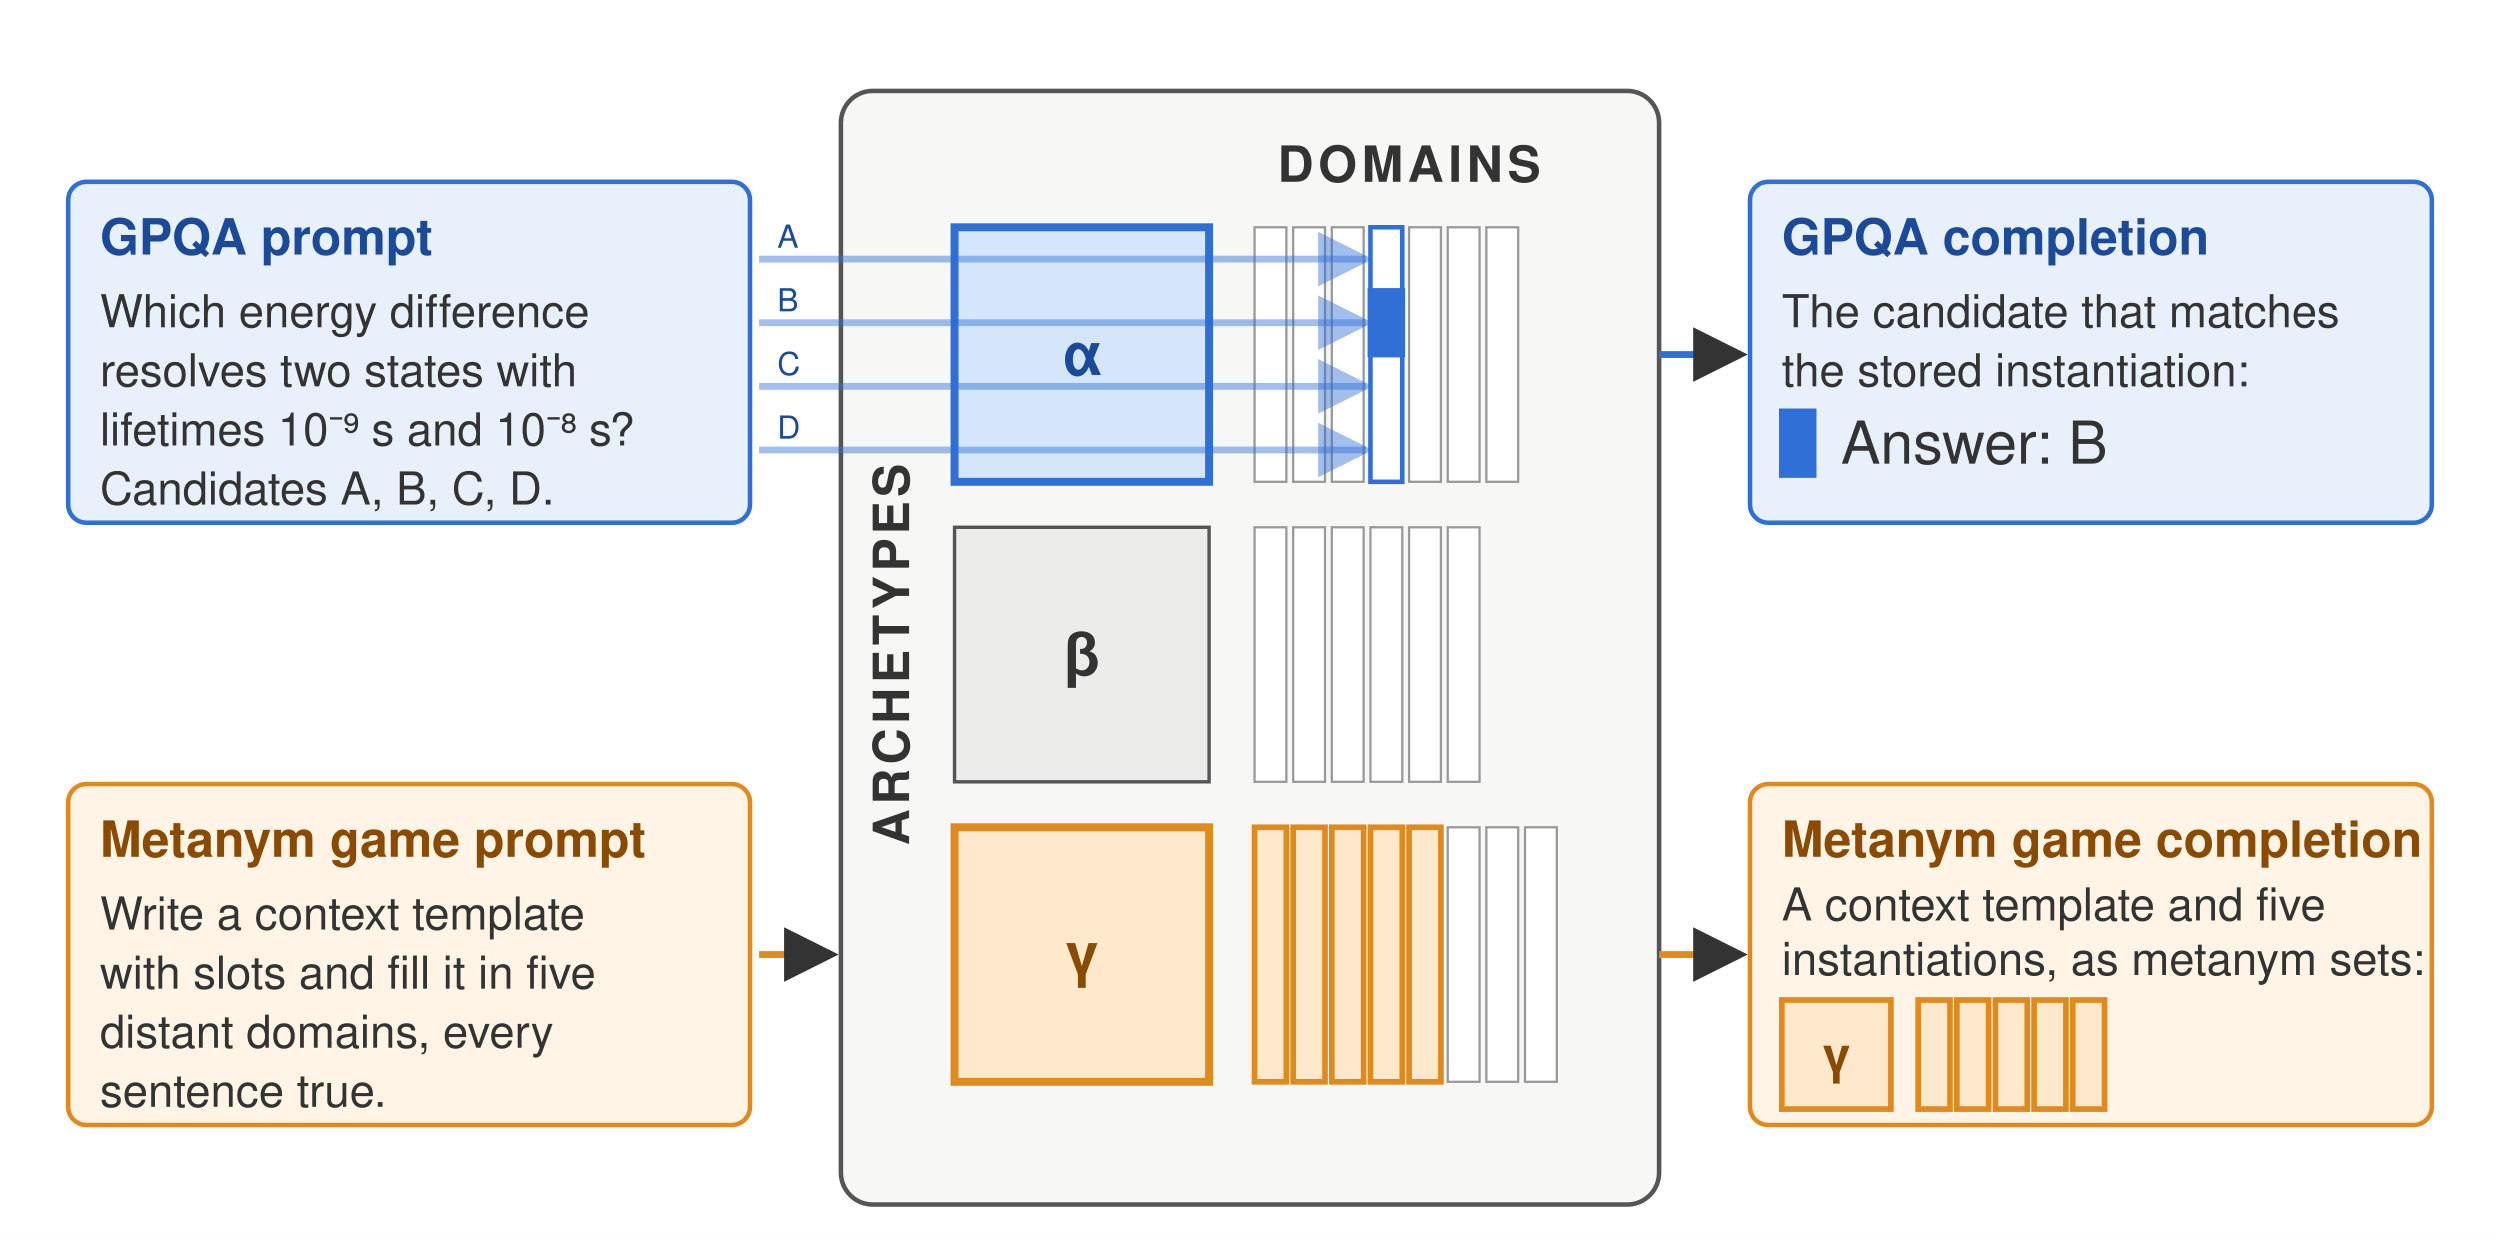
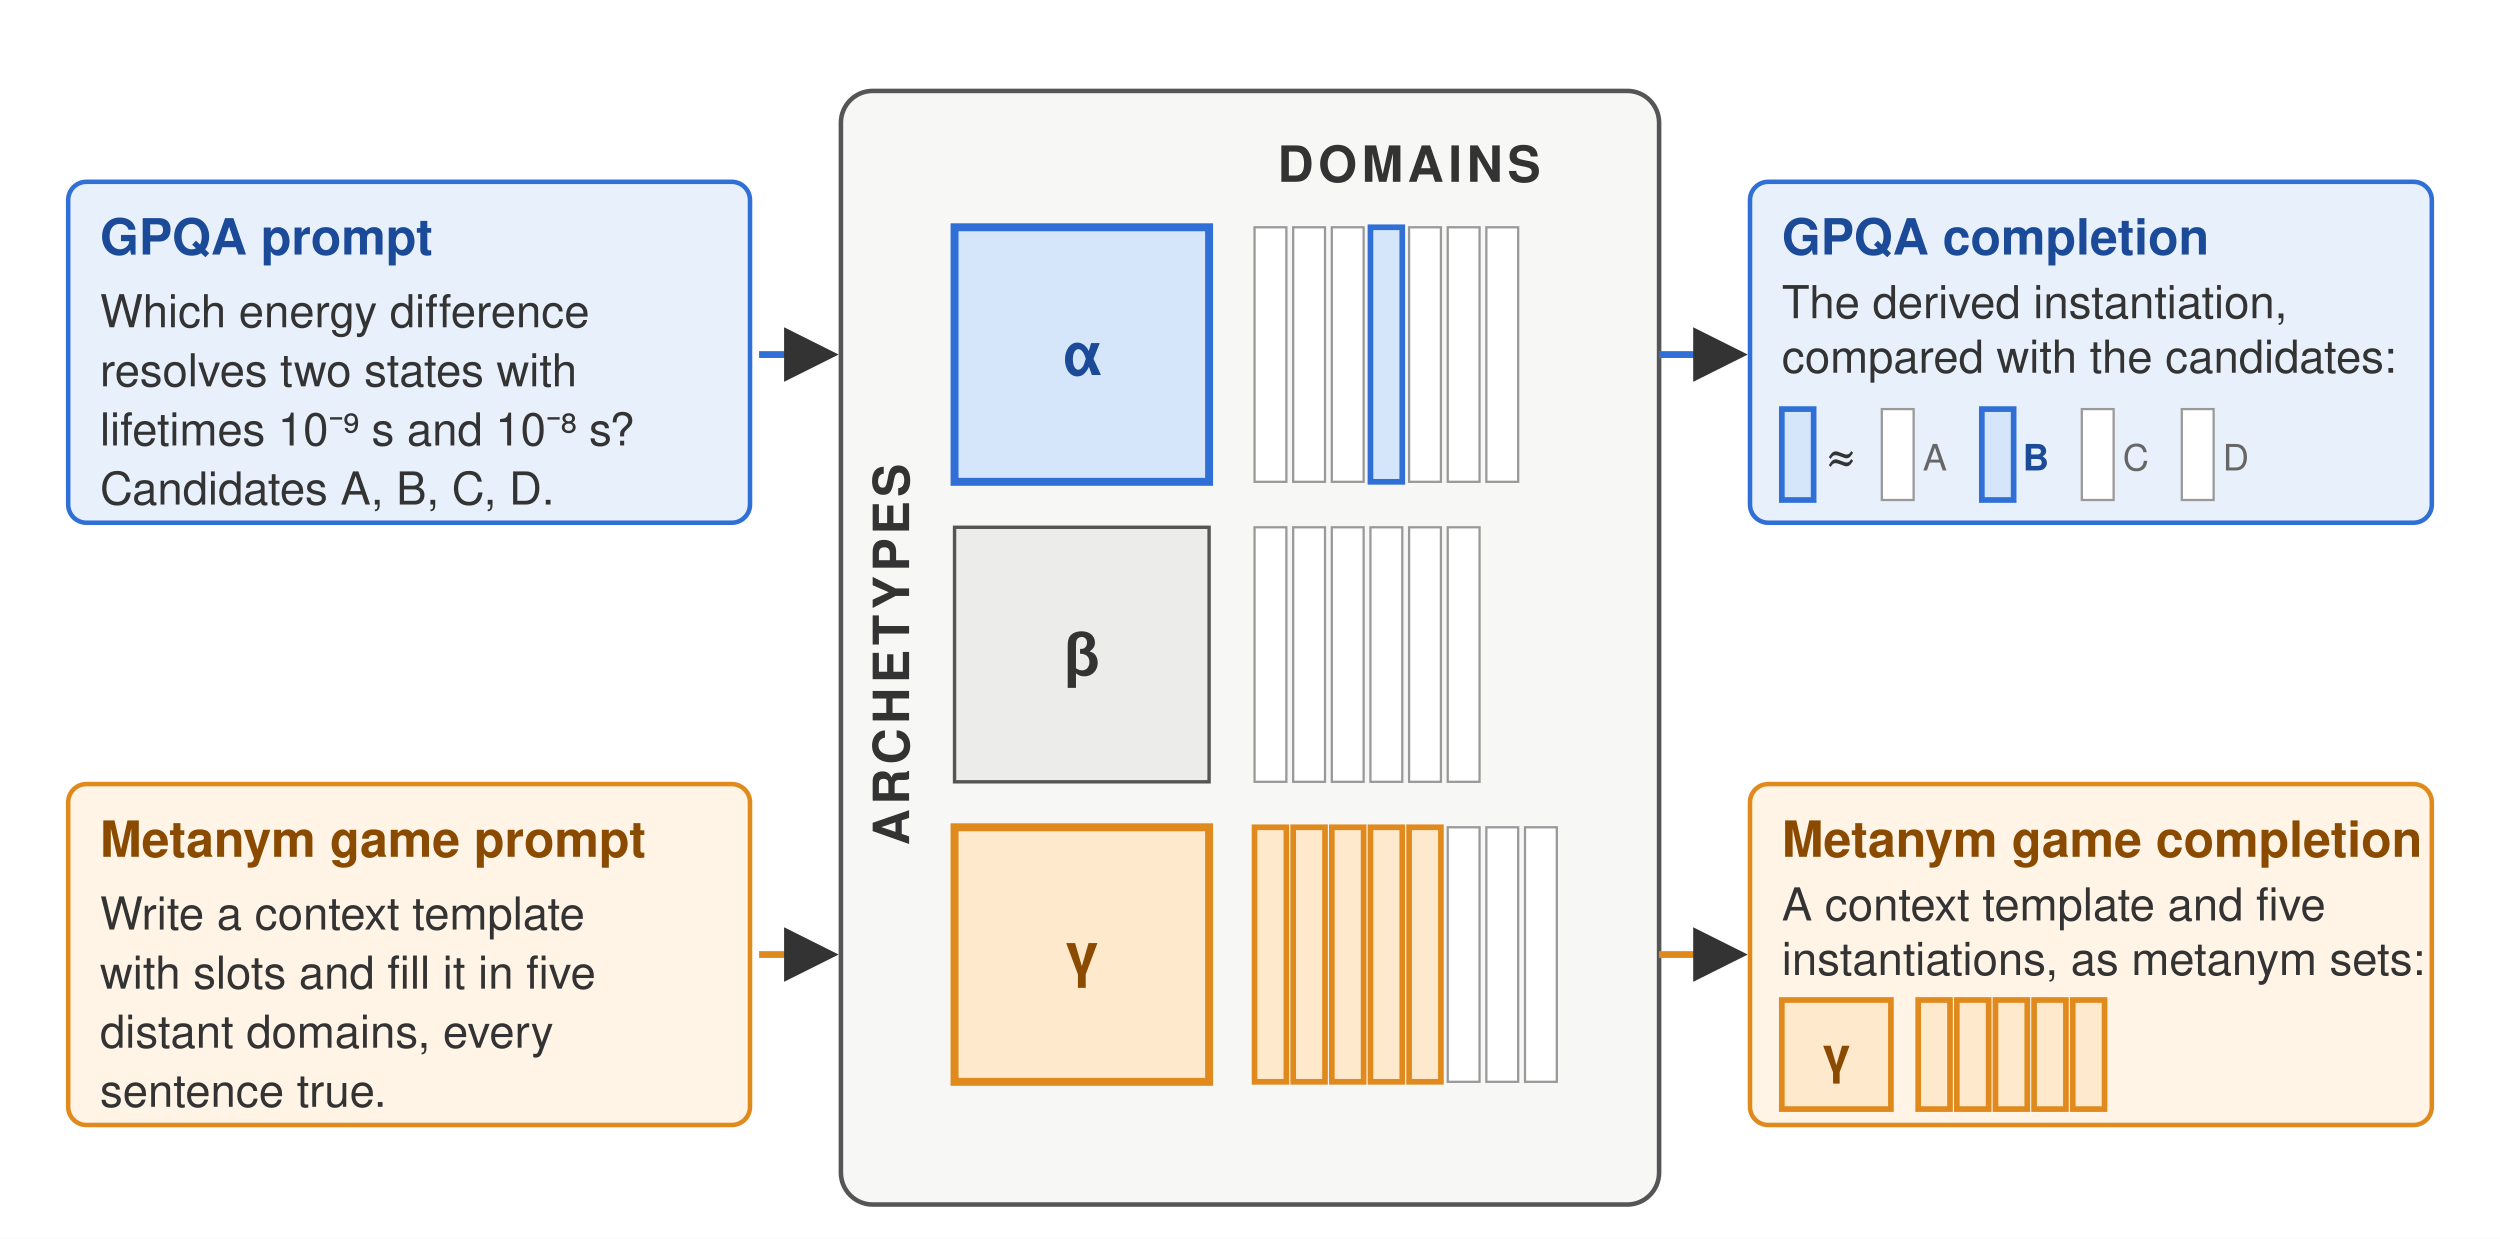
<svg xmlns="http://www.w3.org/2000/svg" width="1100" height="545" viewBox="0 0 1100 545" font-family="Helvetica, Arial, sans-serif" font-size="20">
  <defs>
    <marker id="arr" markerWidth="8" markerHeight="8" refX="7" refY="4" orient="auto">
      <path d="M0,0 L8,4 L0,8 z" fill="#333" />
-     </marker>
-     <marker id="arrO" markerWidth="8" markerHeight="8" refX="7" refY="4" orient="auto">
-       <path d="M0,0 L8,4 L0,8 z" fill="#2f6fd6" fill-opacity="0.45" />
    </marker>
  </defs>
  <rect width="1100" height="545" fill="#ffffff" />
  <rect x="30" y="80" width="300" height="150" rx="8" fill="#e8f1fb" stroke="#2f6fd6" stroke-width="2" />
  <text x="44" y="112" font-size="22" font-weight="bold" fill="#1b4a99">GPQA prompt</text>
  <text x="44" y="144" fill="#333">Which energy difference</text>
  <text x="44" y="170" fill="#333">resolves two states with</text>
  <text x="44" y="196" fill="#333">lifetimes 10⁻⁹ s and 10⁻⁸ s?</text>
  <text x="44" y="222" fill="#333">Candidates A, B, C, D.</text>
+   <path d="M334,156 L366,156" fill="none" stroke="#2f6fd6" stroke-width="3" marker-end="url(#arr)" />
  <rect x="30" y="345" width="300" height="150" rx="8" fill="#fff4e5" stroke="#e08a1e" stroke-width="2" />
  <text x="44" y="377" font-size="22" font-weight="bold" fill="#8a4b00">Metanym game prompt</text>
  <text x="44" y="409" fill="#333">Write a context template</text>
  <text x="44" y="435" fill="#333">with slots and fill it in five</text>
  <text x="44" y="461" fill="#333">distant domains, every</text>
  <text x="44" y="487" fill="#333">sentence true.</text>
  <path d="M334,420 L366,420" fill="none" stroke="#e08a1e" stroke-width="3" marker-end="url(#arr)" />
  <rect x="370" y="40" width="360" height="490" rx="14" fill="#f7f7f5" stroke="#555" stroke-width="2" />
  <text transform="translate(400,288) rotate(-90)" font-size="22" fill="#333" font-weight="bold" text-anchor="middle" letter-spacing="2">ARCHETYPES</text>
  <text x="620" y="80" font-size="22" fill="#333" font-weight="bold" text-anchor="middle" letter-spacing="2">DOMAINS</text>
  <rect x="420" y="100" width="112" height="112" fill="#d6e6fa" stroke="#2f6fd6" stroke-width="3.5" />
  <text x="476.0" y="165.0" font-size="26" font-weight="bold" fill="#1b4a99" text-anchor="middle">α</text>
  <rect x="552" y="100" width="14" height="112" fill="#ffffff" stroke="#999" stroke-width="1" />
  <rect x="569" y="100" width="14" height="112" fill="#ffffff" stroke="#999" stroke-width="1" />
  <rect x="586" y="100" width="14" height="112" fill="#ffffff" stroke="#999" stroke-width="1" />
-   <rect x="603" y="100" width="14" height="112" fill="#ffffff" stroke="#2f6fd6" stroke-width="2" />
+   <rect x="603" y="100" width="14" height="112" fill="#d6e6fa" stroke="#2f6fd6" stroke-width="2.5" />
  <rect x="620" y="100" width="14" height="112" fill="#ffffff" stroke="#999" stroke-width="1" />
  <rect x="637" y="100" width="14" height="112" fill="#ffffff" stroke="#999" stroke-width="1" />
  <rect x="654" y="100" width="14" height="112" fill="#ffffff" stroke="#999" stroke-width="1" />
  <rect x="420" y="232" width="112" height="112" fill="#ececea" stroke="#555" stroke-width="1.5" />
  <text x="476.0" y="297.0" font-size="26" font-weight="bold" fill="#333" text-anchor="middle">β</text>
  <rect x="552" y="232" width="14" height="112" fill="#ffffff" stroke="#999" stroke-width="1" />
  <rect x="569" y="232" width="14" height="112" fill="#ffffff" stroke="#999" stroke-width="1" />
  <rect x="586" y="232" width="14" height="112" fill="#ffffff" stroke="#999" stroke-width="1" />
  <rect x="603" y="232" width="14" height="112" fill="#ffffff" stroke="#999" stroke-width="1" />
  <rect x="620" y="232" width="14" height="112" fill="#ffffff" stroke="#999" stroke-width="1" />
  <rect x="637" y="232" width="14" height="112" fill="#ffffff" stroke="#999" stroke-width="1" />
  <rect x="420" y="364" width="112" height="112" fill="#ffe9cc" stroke="#e08a1e" stroke-width="3.5" />
  <text x="476.0" y="429.0" font-size="26" font-weight="bold" fill="#8a4b00" text-anchor="middle">γ</text>
  <rect x="552" y="364" width="14" height="112" fill="#ffe9cc" stroke="#e08a1e" stroke-width="2.5" />
  <rect x="569" y="364" width="14" height="112" fill="#ffe9cc" stroke="#e08a1e" stroke-width="2.5" />
  <rect x="586" y="364" width="14" height="112" fill="#ffe9cc" stroke="#e08a1e" stroke-width="2.5" />
  <rect x="603" y="364" width="14" height="112" fill="#ffe9cc" stroke="#e08a1e" stroke-width="2.5" />
  <rect x="620" y="364" width="14" height="112" fill="#ffe9cc" stroke="#e08a1e" stroke-width="2.5" />
  <rect x="637" y="364" width="14" height="112" fill="#ffffff" stroke="#999" stroke-width="1" />
  <rect x="654" y="364" width="14" height="112" fill="#ffffff" stroke="#999" stroke-width="1" />
  <rect x="671" y="364" width="14" height="112" fill="#ffffff" stroke="#999" stroke-width="1" />
-   <path d="M334,114 L601,114" fill="none" stroke="#2f6fd6" stroke-opacity="0.45" stroke-width="3" marker-end="url(#arrO)" />
-   <text x="342" y="109" font-size="14" fill="#1b4a99">A</text>
-   <path d="M334,142 L601,142" fill="none" stroke="#2f6fd6" stroke-opacity="0.45" stroke-width="3" marker-end="url(#arrO)" />
-   <text x="342" y="137" font-size="14" fill="#1b4a99">B</text>
-   <path d="M334,170 L601,170" fill="none" stroke="#2f6fd6" stroke-opacity="0.45" stroke-width="3" marker-end="url(#arrO)" />
-   <text x="342" y="165" font-size="14" fill="#1b4a99">C</text>
-   <path d="M334,198 L601,198" fill="none" stroke="#2f6fd6" stroke-opacity="0.45" stroke-width="3" marker-end="url(#arrO)" />
-   <text x="342" y="193" font-size="14" fill="#1b4a99">D</text>
-   <rect x="603" y="128" width="14" height="28" fill="#2f6fd6" stroke="#2f6fd6" stroke-width="2.5" />
  <path d="M730,156 L766,156" fill="none" stroke="#2f6fd6" stroke-width="3" marker-end="url(#arr)" />
  <rect x="770" y="80" width="300" height="150" rx="8" fill="#e8f1fb" stroke="#2f6fd6" stroke-width="2" />
  <text x="784" y="112" font-size="22" font-weight="bold" fill="#1b4a99">GPQA completion</text>
-   <text x="784" y="144" fill="#333">The candidate that matches</text>
-   <text x="784" y="170" fill="#333">the stored instantiation:</text>
-   <rect x="784" y="181" width="14" height="28" fill="#2f6fd6" stroke="#2f6fd6" stroke-width="2.5" />
-   <text x="810" y="204" font-size="26" fill="#333">Answer: B</text>
+   <text x="784" y="140" fill="#333">The derived instantiation,</text>
+   <text x="784" y="164" fill="#333">compared with the candidates:</text>
+   <rect x="784" y="180" width="14" height="40" fill="#d6e6fa" stroke="#2f6fd6" stroke-width="2.5" />
+   <text x="804" y="207" font-size="22" fill="#333">≈</text>
+   <rect x="828" y="180" width="14" height="40" fill="#ffffff" stroke="#999" stroke-width="1" />
+   <text x="846" y="207" font-size="16" fill="#666" font-weight="normal">A</text>
+   <rect x="872" y="180" width="14" height="40" fill="#d6e6fa" stroke="#2f6fd6" stroke-width="2.5" />
+   <text x="890" y="207" font-size="16" fill="#1b4a99" font-weight="bold">B</text>
+   <rect x="916" y="180" width="14" height="40" fill="#ffffff" stroke="#999" stroke-width="1" />
+   <text x="934" y="207" font-size="16" fill="#666" font-weight="normal">C</text>
+   <rect x="960" y="180" width="14" height="40" fill="#ffffff" stroke="#999" stroke-width="1" />
+   <text x="978" y="207" font-size="16" fill="#666" font-weight="normal">D</text>
  <path d="M730,420 L766,420" fill="none" stroke="#e08a1e" stroke-width="3" marker-end="url(#arr)" />
  <rect x="770" y="345" width="300" height="150" rx="8" fill="#fff4e5" stroke="#e08a1e" stroke-width="2" />
  <text x="784" y="377" font-size="22" font-weight="bold" fill="#8a4b00">Metanym game completion</text>
  <text x="784" y="405" fill="#333">A context template and five</text>
  <text x="784" y="429" fill="#333">instantiations, as metanym sets:</text>
  <rect x="784" y="440" width="48" height="48" fill="#ffe9cc" stroke="#e08a1e" stroke-width="2.5" />
  <text x="808.0" y="472.0" font-size="22" font-weight="bold" fill="#8a4b00" text-anchor="middle">γ</text>
  <rect x="844" y="440" width="14" height="48" fill="#ffe9cc" stroke="#e08a1e" stroke-width="2.5" />
  <rect x="861" y="440" width="14" height="48" fill="#ffe9cc" stroke="#e08a1e" stroke-width="2.5" />
  <rect x="878" y="440" width="14" height="48" fill="#ffe9cc" stroke="#e08a1e" stroke-width="2.5" />
  <rect x="895" y="440" width="14" height="48" fill="#ffe9cc" stroke="#e08a1e" stroke-width="2.5" />
  <rect x="912" y="440" width="14" height="48" fill="#ffe9cc" stroke="#e08a1e" stroke-width="2.5" />
</svg>
